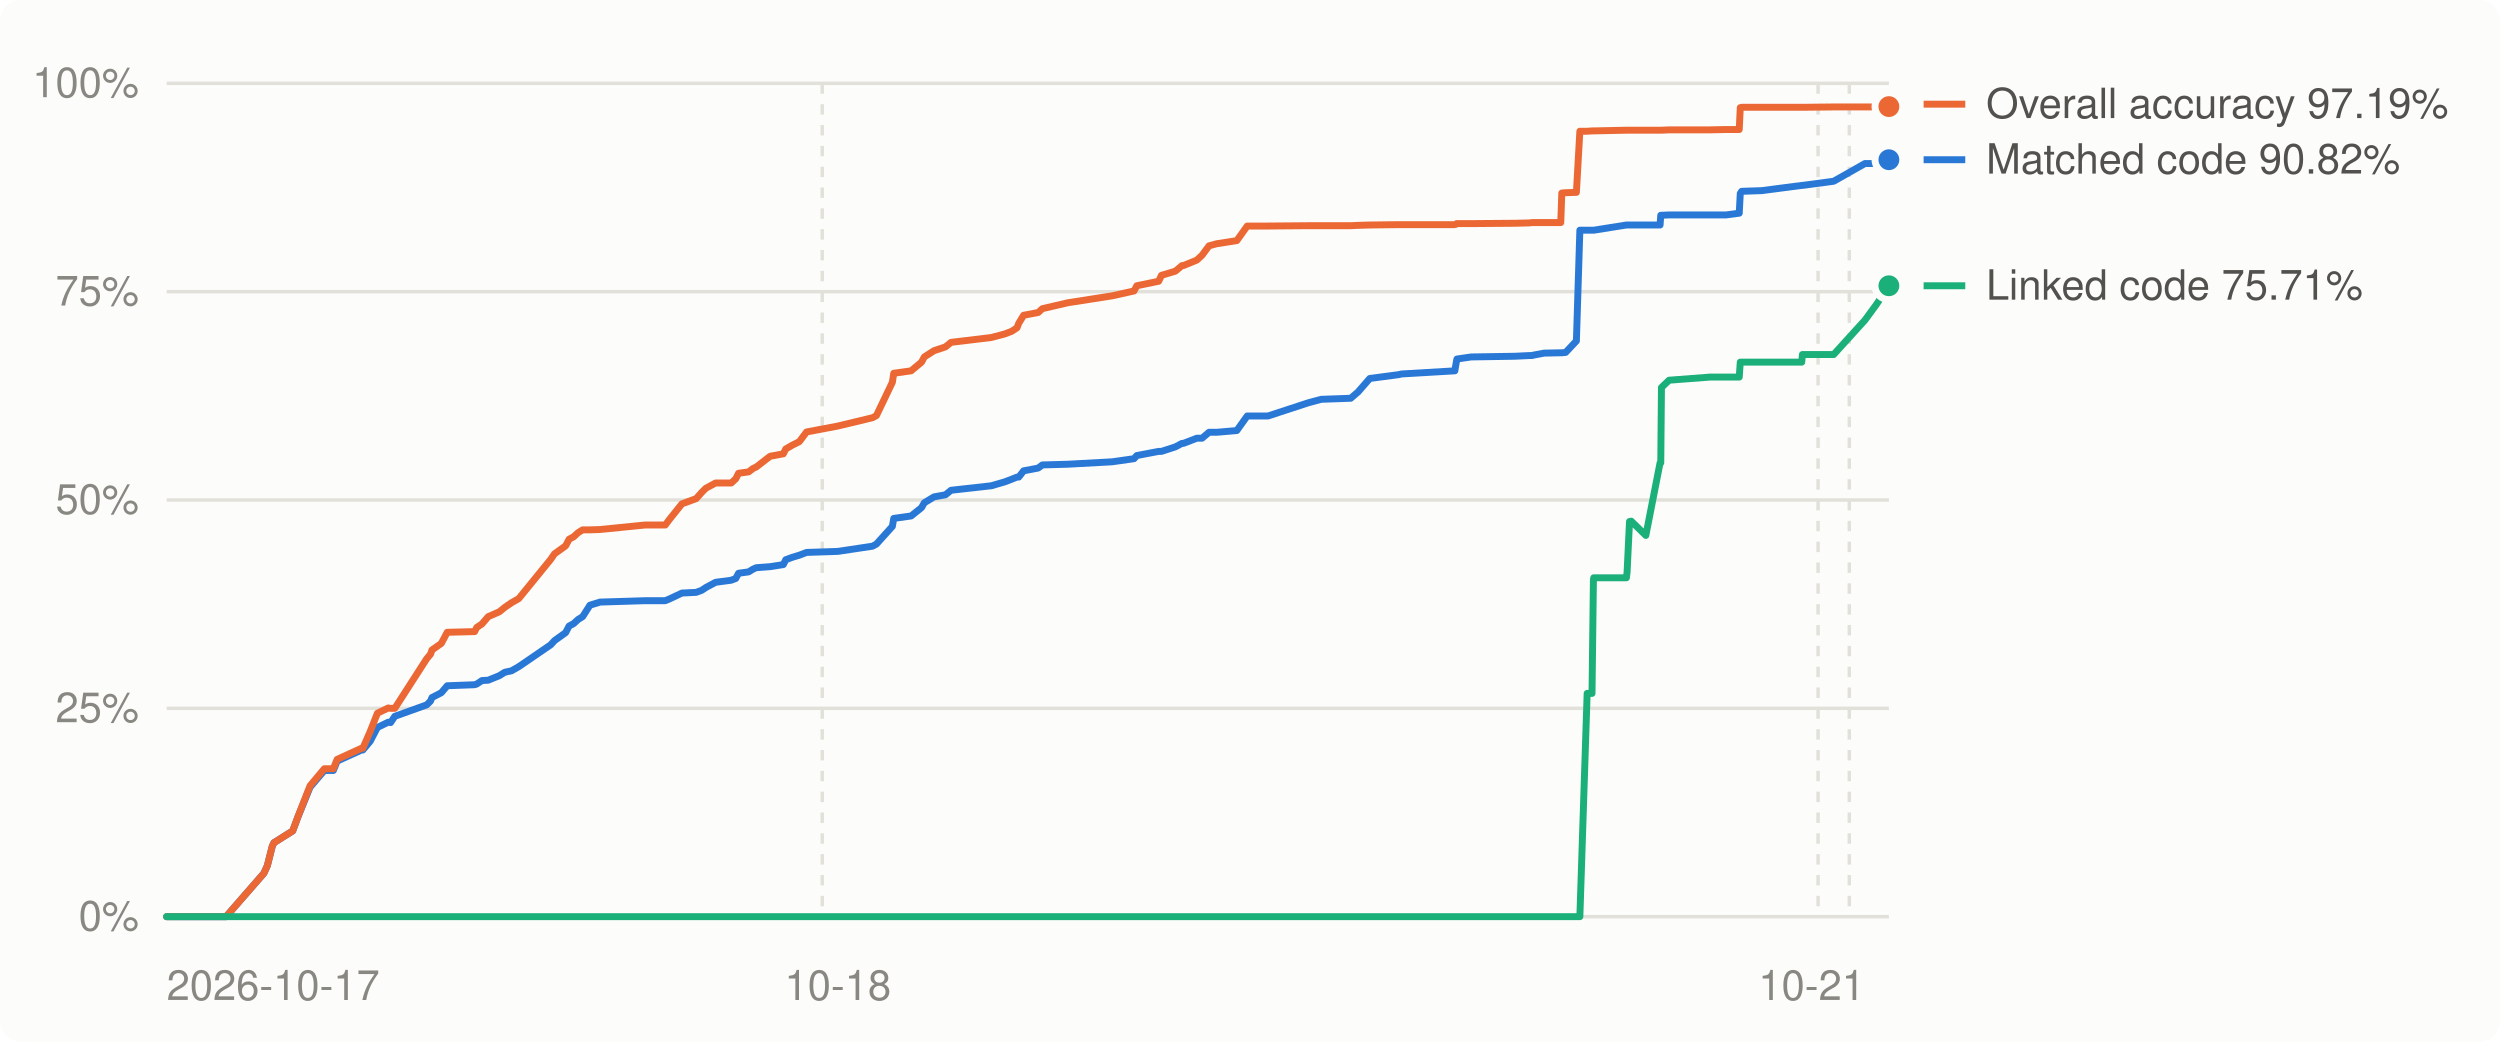
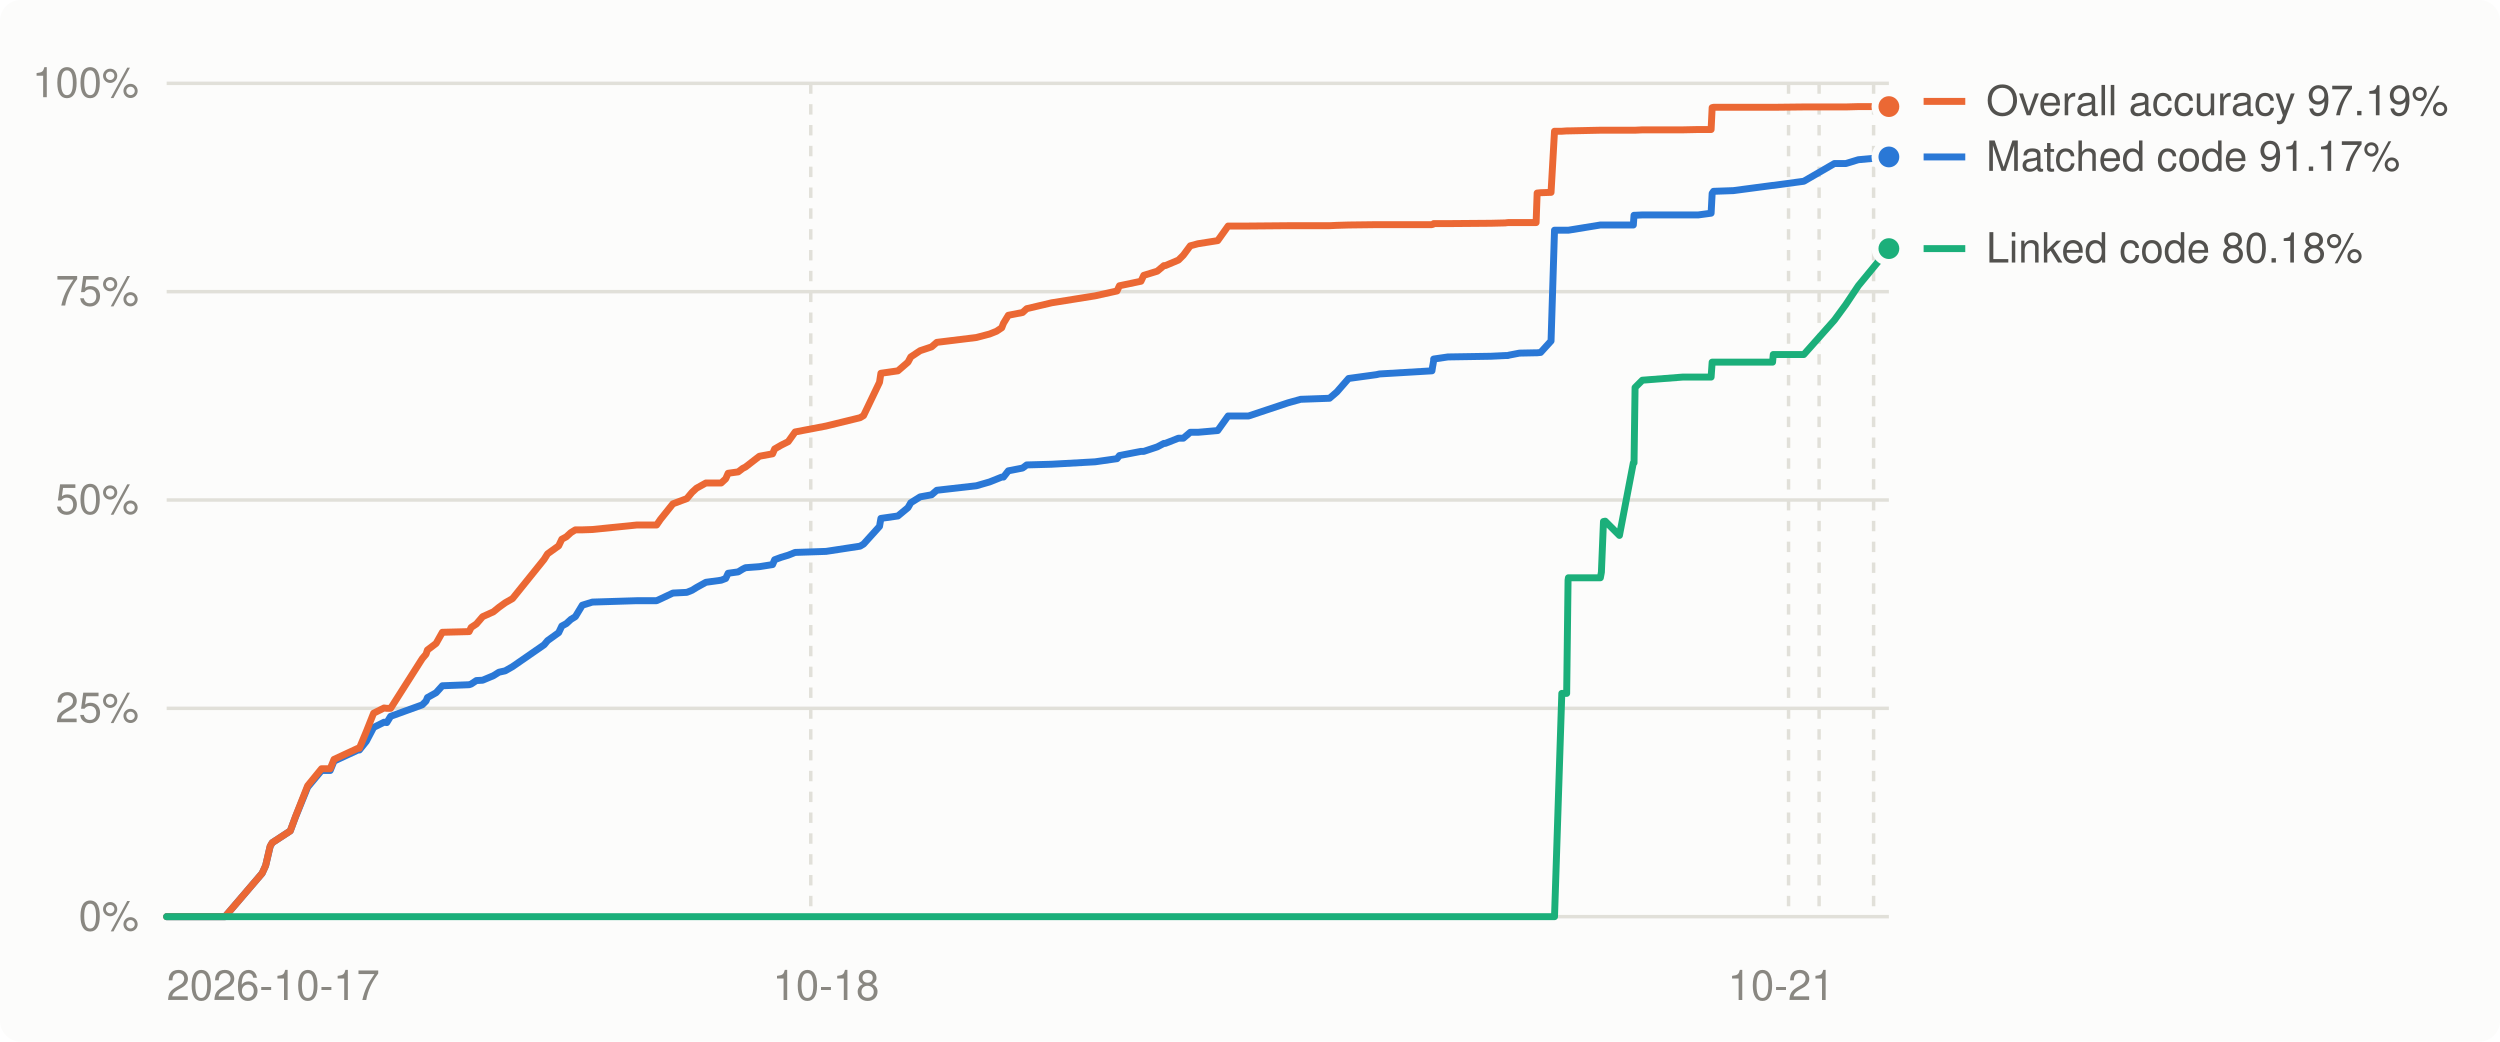
<svg xmlns="http://www.w3.org/2000/svg" viewBox="0 0 720 300" width="720" height="300" role="img" aria-label="Decompilation progress over time">
  <style>
.bg{fill:#fcfcfb}.grid{stroke:#e1e0d9}.muted{fill:#898781}.lbl{fill:#52514e}.ln0{stroke:#2a78d6}.dot0{fill:#2a78d6;stroke:#fcfcfb}.ln1{stroke:#eb6834}.dot1{fill:#eb6834;stroke:#fcfcfb}.ln2{stroke:#1baf7a}.dot2{fill:#1baf7a;stroke:#fcfcfb}
@media (prefers-color-scheme: dark){.bg{fill:#1a1a19}.grid{stroke:#2c2c2a}.muted{fill:#898781}.lbl{fill:#c3c2b7}.ln0{stroke:#3987e5}.dot0{fill:#3987e5;stroke:#1a1a19}.ln1{stroke:#d95926}.dot1{fill:#d95926;stroke:#1a1a19}.ln2{stroke:#199e70}.dot2{fill:#199e70;stroke:#1a1a19}}
text{font:12px -apple-system,BlinkMacSystemFont,'Segoe UI',Helvetica,Arial,sans-serif}
</style>
  <rect class="bg" width="720" height="300" rx="6" />
  <line x1="48" x2="544" y1="264.0" y2="264.0" class="grid" stroke-width="1" />
  <text x="40" y="268.0" class="muted" text-anchor="end">0%</text>
  <line x1="48" x2="544" y1="204.0" y2="204.0" class="grid" stroke-width="1" />
  <text x="40" y="208.0" class="muted" text-anchor="end">25%</text>
  <line x1="48" x2="544" y1="144.0" y2="144.0" class="grid" stroke-width="1" />
  <text x="40" y="148.0" class="muted" text-anchor="end">50%</text>
  <line x1="48" x2="544" y1="84.0" y2="84.0" class="grid" stroke-width="1" />
  <text x="40" y="88.0" class="muted" text-anchor="end">75%</text>
  <line x1="48" x2="544" y1="24.0" y2="24.0" class="grid" stroke-width="1" />
  <text x="40" y="28.0" class="muted" text-anchor="end">100%</text>
-   <line x1="236.8" x2="236.8" y1="24" y2="264" class="grid" stroke-width="1" stroke-dasharray="3 3" />
-   <line x1="523.6" x2="523.6" y1="24" y2="264" class="grid" stroke-width="1" stroke-dasharray="3 3" />
-   <line x1="532.6" x2="532.6" y1="24" y2="264" class="grid" stroke-width="1" stroke-dasharray="3 3" />
+   <line x1="233.5" x2="233.5" y1="24" y2="264" class="grid" stroke-width="1" stroke-dasharray="3 3" />
+   <line x1="515.1" x2="515.1" y1="24" y2="264" class="grid" stroke-width="1" stroke-dasharray="3 3" />
+   <line x1="523.9" x2="523.9" y1="24" y2="264" class="grid" stroke-width="1" stroke-dasharray="3 3" />
+   <line x1="539.6" x2="539.6" y1="24" y2="264" class="grid" stroke-width="1" stroke-dasharray="3 3" />
  <text class="muted" x="48.0" y="288" text-anchor="start">2026-10-17</text>
-   <text class="muted" x="241.3" y="288" text-anchor="middle">10-18</text>
-   <text class="muted" x="537.1" y="288" text-anchor="end">10-21</text>
-   <polyline points="48.0,264.0 65.1,264.0 76.0,251.5 77.0,249.3 78.4,243.8 78.9,242.7 84.3,239.3 85.8,235.3 89.3,226.7 93.4,221.9 96.0,221.9 97.1,219.2 104.1,216.0 104.5,216.0 106.6,213.5 108.7,209.5 111.8,208.0 112.5,208.1 113.7,206.3 122.9,203.0 124.0,201.9 124.4,200.9 127.1,199.5 128.8,197.5 136.7,197.2 137.3,197.0 138.8,196.0 140.6,195.9 143.8,194.6 145.4,193.6 147.3,193.2 149.4,192.0 158.6,185.7 159.7,184.5 162.9,182.2 163.9,180.3 165.2,179.6 166.5,178.4 167.8,177.6 169.9,174.3 172.8,173.4 185.8,173.0 191.6,173.0 192.8,172.5 196.4,170.8 200.5,170.6 202.1,170.0 203.3,169.2 206.1,167.7 210.6,167.1 211.9,166.6 212.7,165.1 215.6,164.7 216.9,163.9 217.8,163.5 221.8,163.2 225.6,162.6 226.3,161.2 228.2,160.5 230.2,159.9 232.3,159.1 241.3,158.8 251.3,157.3 252.4,156.7 257.0,151.6 257.4,149.3 262.4,148.6 265.4,146.2 266.2,144.8 269.0,143.1 272.3,142.5 273.9,141.2 285.5,139.9 289.3,138.8 291.4,138.0 292.9,137.4 293.4,137.4 294.8,135.6 299.0,134.8 300.2,133.9 307.5,133.7 320.3,133.0 326.6,132.1 327.4,131.2 333.7,130.0 334.5,130.0 338.5,128.7 340.4,127.7 340.8,127.7 344.7,126.2 346.2,126.2 348.2,124.5 350.4,124.5 356.2,124.0 359.2,119.8 365.2,119.8 376.8,116.0 380.5,115.0 389.0,114.7 391.1,112.9 394.5,109.0 402.8,107.9 403.7,107.7 419.0,106.8 419.2,105.5 419.3,105.0 419.5,103.8 419.6,103.4 423.7,102.8 436.3,102.6 440.4,102.4 441.3,102.4 441.5,102.3 444.7,101.7 449.5,101.6 449.8,101.6 450.9,101.5 454.0,98.2 455.0,66.3 457.1,66.3 458.5,66.3 458.9,66.3 459.0,66.3 468.4,64.8 468.6,64.8 469.3,64.8 469.8,64.8 474.0,64.8 478.1,64.8 478.3,62.0 478.5,62.0 480.7,61.9 492.5,61.9 497.1,61.9 500.9,61.4 501.2,55.7 501.6,55.1 507.4,54.9 518.9,53.4 519.1,53.4 528.1,52.2 537.1,47.1 540.4,47.1 544.0,46.0" fill="none" class="ln0" stroke-width="2" stroke-linejoin="round" stroke-linecap="round" />
-   <polyline points="48.0,264.0 65.1,264.0 76.0,251.5 77.0,249.3 78.4,243.7 78.9,242.7 84.3,239.3 85.8,235.2 89.3,226.3 93.4,221.4 96.0,221.4 97.1,218.7 104.1,215.5 104.5,215.5 106.6,210.7 108.7,205.4 111.8,203.9 112.5,204.0 113.7,204.0 122.9,189.7 124.0,188.4 124.4,187.2 127.1,185.3 128.8,182.1 136.7,181.9 137.3,180.7 138.8,179.7 140.6,177.6 143.8,176.2 145.4,174.9 147.3,173.6 149.4,172.4 158.6,161.1 159.7,159.5 162.9,157.2 163.9,155.3 165.2,154.6 166.5,153.4 167.8,152.6 169.9,152.6 172.8,152.5 185.8,151.2 191.6,151.2 192.8,149.6 196.4,145.1 200.5,143.6 202.1,141.8 203.3,140.6 206.1,139.1 210.6,139.1 211.9,137.9 212.7,136.3 215.6,135.9 216.9,134.9 217.8,134.5 221.8,131.4 225.6,130.7 226.3,129.3 228.2,128.2 230.2,127.2 232.3,124.4 241.3,122.7 251.3,120.3 252.4,119.7 257.0,110.1 257.4,107.5 262.4,106.8 265.4,104.3 266.2,102.8 269.0,101.0 272.3,99.9 273.9,98.6 285.5,97.2 289.3,96.2 291.4,95.4 292.9,94.4 293.4,93.1 294.8,90.8 299.0,90.0 300.2,88.9 307.5,87.2 320.3,85.2 326.6,83.8 327.4,82.3 333.7,81.0 334.5,79.3 338.5,78.1 340.4,76.5 340.8,76.5 344.7,74.9 346.2,73.5 348.2,70.8 350.4,70.2 356.2,69.3 359.2,65.1 365.2,65.1 376.8,65.0 380.5,65.0 389.0,65.0 391.1,64.9 394.5,64.8 402.8,64.7 403.7,64.7 419.0,64.7 419.2,64.6 419.3,64.6 419.5,64.4 419.6,64.4 423.7,64.4 436.3,64.3 440.4,64.2 441.3,64.1 441.5,64.1 444.7,64.1 449.5,64.1 449.8,55.6 450.9,55.5 454.0,55.4 455.0,37.8 457.1,37.8 458.5,37.7 458.9,37.7 459.0,37.7 468.4,37.5 468.6,37.5 469.3,37.5 469.8,37.5 474.0,37.5 478.1,37.5 478.3,37.5 478.5,37.5 480.7,37.4 492.5,37.4 497.1,37.3 500.9,37.3 501.2,31.0 501.6,30.9 507.4,30.9 518.9,30.9 519.1,30.9 528.1,30.8 537.1,30.8 540.4,30.8 544.0,30.7" fill="none" class="ln1" stroke-width="2" stroke-linejoin="round" stroke-linecap="round" />
-   <polyline points="48.0,264.0 65.1,264.0 76.0,264.0 77.0,264.0 78.4,264.0 78.9,264.0 84.3,264.0 85.8,264.0 89.3,264.0 93.4,264.0 96.0,264.0 97.1,264.0 104.1,264.0 104.5,264.0 106.6,264.0 108.7,264.0 111.8,264.0 112.5,264.0 113.7,264.0 122.9,264.0 124.0,264.0 124.4,264.0 127.1,264.0 128.8,264.0 136.7,264.0 137.3,264.0 138.8,264.0 140.6,264.0 143.8,264.0 145.4,264.0 147.3,264.0 149.4,264.0 158.6,264.0 159.7,264.0 162.9,264.0 163.9,264.0 165.2,264.0 166.5,264.0 167.8,264.0 169.9,264.0 172.8,264.0 185.8,264.0 191.6,264.0 192.8,264.0 196.4,264.0 200.5,264.0 202.1,264.0 203.3,264.0 206.1,264.0 210.6,264.0 211.9,264.0 212.7,264.0 215.6,264.0 216.9,264.0 217.8,264.0 221.8,264.0 225.6,264.0 226.3,264.0 228.2,264.0 230.2,264.0 232.3,264.0 241.3,264.0 251.3,264.0 252.4,264.0 257.0,264.0 257.4,264.0 262.4,264.0 265.4,264.0 266.2,264.0 269.0,264.0 272.3,264.0 273.9,264.0 285.5,264.0 289.3,264.0 291.4,264.0 292.9,264.0 293.4,264.0 294.8,264.0 299.0,264.0 300.2,264.0 307.5,264.0 320.3,264.0 326.6,264.0 327.4,264.0 333.7,264.0 334.5,264.0 338.5,264.0 340.4,264.0 340.8,264.0 344.7,264.0 346.2,264.0 348.2,264.0 350.4,264.0 356.2,264.0 359.2,264.0 365.2,264.0 376.8,264.0 380.5,264.0 389.0,264.0 391.1,264.0 394.5,264.0 402.8,264.0 403.7,264.0 419.0,264.0 419.2,264.0 419.3,264.0 419.5,264.0 419.6,264.0 423.7,264.0 436.3,264.0 440.4,264.0 441.3,264.0 441.5,264.0 444.7,264.0 449.5,264.0 449.8,264.0 450.9,264.0 454.0,264.0 455.0,264.0 457.1,199.7 458.5,199.7 458.9,167.1 459.0,166.4 468.4,166.4 468.6,164.8 469.3,150.2 469.8,150.1 474.0,154.2 478.1,133.3 478.3,133.3 478.5,111.6 480.7,109.5 492.5,108.6 497.1,108.6 500.9,108.6 501.2,104.3 501.6,104.3 507.4,104.3 518.9,104.3 519.1,102.1 528.1,102.1 537.1,92.2 540.4,87.7 544.0,82.3" fill="none" class="ln2" stroke-width="2" stroke-linejoin="round" stroke-linecap="round" />
-   <circle cx="544.0" cy="46.0" r="4" class="dot0" stroke-width="2" />
+   <text class="muted" x="237.9" y="288" text-anchor="middle">10-18</text>
+   <text class="muted" x="528.3" y="288" text-anchor="end">10-21</text>
+   <polyline points="48.0,264.0 64.8,264.0 75.5,251.5 76.5,249.3 77.8,243.8 78.4,242.7 83.6,239.3 85.1,235.3 88.6,226.7 92.6,221.9 95.1,221.9 96.2,219.2 103.1,216.0 103.5,216.0 105.5,213.5 107.6,209.5 110.6,208.0 111.4,208.1 112.5,206.3 121.6,203.0 122.7,201.9 123.1,200.9 125.6,199.5 127.4,197.5 135.1,197.2 135.7,197.0 137.2,196.0 139.0,195.9 142.1,194.6 143.7,193.6 145.5,193.2 147.6,192.0 156.7,185.7 157.7,184.5 160.9,182.2 161.8,180.3 163.1,179.6 164.4,178.4 165.7,177.6 167.7,174.3 170.6,173.4 183.4,173.0 189.1,173.0 190.2,172.5 193.8,170.8 197.8,170.6 199.3,170.0 200.6,169.2 203.3,167.7 207.7,167.1 209.0,166.6 209.7,165.1 212.6,164.7 213.9,163.9 214.7,163.5 218.7,163.2 222.5,162.6 223.1,161.2 225.0,160.5 227.0,159.9 229.0,159.1 237.9,158.8 247.7,157.3 248.7,156.7 253.3,151.6 253.7,149.3 258.6,148.6 261.5,146.2 262.3,144.8 265.0,143.1 268.3,142.5 269.8,141.2 281.2,139.9 285.0,138.8 287.0,138.0 288.5,137.4 289.0,137.4 290.4,135.6 294.5,134.8 295.7,133.9 302.9,133.7 315.4,133.0 321.7,132.1 322.4,131.2 328.6,130.0 329.4,130.0 333.3,128.7 335.2,127.7 335.6,127.7 339.4,126.2 340.8,126.2 342.8,124.5 345.0,124.5 350.7,124.0 353.7,119.8 359.6,119.8 371.0,116.0 374.6,115.0 382.9,114.7 385.0,112.9 388.4,109.0 396.4,107.9 397.3,107.7 412.4,106.8 412.6,105.5 412.7,105.0 412.9,103.8 412.9,103.4 417.0,102.8 429.4,102.6 433.5,102.4 434.3,102.4 434.5,102.3 437.6,101.7 442.4,101.6 442.7,101.6 443.7,101.5 446.7,98.2 447.7,66.3 449.8,66.3 451.2,66.3 451.6,66.3 451.7,66.3 460.9,64.8 461.2,64.8 461.8,64.8 462.3,64.8 466.4,64.8 470.4,64.8 470.6,62.0 470.9,62.0 473.0,61.9 484.6,61.9 489.1,61.9 492.8,61.4 493.1,55.7 493.5,55.1 499.2,54.9 510.5,53.4 510.7,53.4 519.5,52.2 528.3,47.1 531.6,47.1 535.2,46.0 544.0,45.2" fill="none" class="ln0" stroke-width="2" stroke-linejoin="round" stroke-linecap="round" />
+   <polyline points="48.0,264.0 64.8,264.0 75.5,251.5 76.5,249.3 77.8,243.7 78.4,242.7 83.6,239.3 85.1,235.2 88.6,226.3 92.6,221.4 95.1,221.4 96.2,218.7 103.1,215.5 103.5,215.5 105.5,210.7 107.6,205.4 110.6,203.9 111.4,204.0 112.5,204.0 121.6,189.7 122.7,188.4 123.1,187.2 125.6,185.3 127.4,182.1 135.1,181.9 135.7,180.7 137.2,179.7 139.0,177.6 142.1,176.2 143.7,174.9 145.5,173.6 147.6,172.4 156.7,161.1 157.7,159.5 160.9,157.2 161.8,155.3 163.1,154.6 164.4,153.4 165.7,152.6 167.7,152.6 170.6,152.5 183.4,151.2 189.1,151.2 190.2,149.6 193.8,145.1 197.8,143.6 199.3,141.8 200.6,140.6 203.3,139.1 207.7,139.1 209.0,137.9 209.7,136.3 212.6,135.9 213.9,134.9 214.7,134.5 218.7,131.4 222.5,130.7 223.1,129.3 225.0,128.2 227.0,127.2 229.0,124.4 237.9,122.7 247.7,120.3 248.7,119.7 253.3,110.1 253.7,107.5 258.6,106.8 261.5,104.3 262.3,102.8 265.0,101.0 268.3,99.9 269.8,98.6 281.2,97.2 285.0,96.2 287.0,95.4 288.5,94.4 289.0,93.1 290.4,90.8 294.5,90.0 295.7,88.9 302.9,87.2 315.4,85.2 321.7,83.8 322.4,82.3 328.6,81.0 329.4,79.3 333.3,78.1 335.2,76.5 335.6,76.5 339.4,74.9 340.8,73.5 342.8,70.8 345.0,70.2 350.7,69.3 353.7,65.1 359.6,65.1 371.0,65.0 374.6,65.0 382.9,65.0 385.0,64.9 388.4,64.8 396.4,64.7 397.3,64.7 412.4,64.7 412.6,64.6 412.7,64.6 412.9,64.4 412.9,64.4 417.0,64.4 429.4,64.3 433.5,64.2 434.3,64.1 434.5,64.1 437.6,64.1 442.4,64.1 442.7,55.6 443.7,55.5 446.7,55.4 447.7,37.8 449.8,37.8 451.2,37.7 451.6,37.7 451.7,37.7 460.9,37.5 461.2,37.5 461.8,37.5 462.3,37.5 466.4,37.5 470.4,37.5 470.6,37.5 470.9,37.5 473.0,37.4 484.6,37.4 489.1,37.3 492.8,37.3 493.1,31.0 493.5,30.9 499.2,30.9 510.5,30.9 510.7,30.9 519.5,30.8 528.3,30.8 531.6,30.8 535.2,30.7 544.0,30.7" fill="none" class="ln1" stroke-width="2" stroke-linejoin="round" stroke-linecap="round" />
+   <polyline points="48.0,264.0 64.8,264.0 75.5,264.0 76.5,264.0 77.8,264.0 78.4,264.0 83.6,264.0 85.1,264.0 88.6,264.0 92.6,264.0 95.1,264.0 96.2,264.0 103.1,264.0 103.5,264.0 105.5,264.0 107.6,264.0 110.6,264.0 111.4,264.0 112.5,264.0 121.6,264.0 122.7,264.0 123.1,264.0 125.6,264.0 127.4,264.0 135.1,264.0 135.7,264.0 137.2,264.0 139.0,264.0 142.1,264.0 143.7,264.0 145.5,264.0 147.6,264.0 156.7,264.0 157.7,264.0 160.9,264.0 161.8,264.0 163.1,264.0 164.4,264.0 165.7,264.0 167.7,264.0 170.6,264.0 183.4,264.0 189.1,264.0 190.2,264.0 193.8,264.0 197.8,264.0 199.3,264.0 200.6,264.0 203.3,264.0 207.7,264.0 209.0,264.0 209.7,264.0 212.6,264.0 213.9,264.0 214.7,264.0 218.7,264.0 222.5,264.0 223.1,264.0 225.0,264.0 227.0,264.0 229.0,264.0 237.9,264.0 247.7,264.0 248.7,264.0 253.3,264.0 253.7,264.0 258.6,264.0 261.5,264.0 262.3,264.0 265.0,264.0 268.3,264.0 269.8,264.0 281.2,264.0 285.0,264.0 287.0,264.0 288.5,264.0 289.0,264.0 290.4,264.0 294.5,264.0 295.7,264.0 302.9,264.0 315.4,264.0 321.7,264.0 322.4,264.0 328.6,264.0 329.4,264.0 333.3,264.0 335.2,264.0 335.6,264.0 339.4,264.0 340.8,264.0 342.8,264.0 345.0,264.0 350.7,264.0 353.7,264.0 359.6,264.0 371.0,264.0 374.6,264.0 382.9,264.0 385.0,264.0 388.4,264.0 396.4,264.0 397.3,264.0 412.4,264.0 412.6,264.0 412.7,264.0 412.9,264.0 412.9,264.0 417.0,264.0 429.4,264.0 433.5,264.0 434.3,264.0 434.5,264.0 437.6,264.0 442.4,264.0 442.7,264.0 443.7,264.0 446.7,264.0 447.7,264.0 449.8,199.7 451.2,199.7 451.6,167.1 451.7,166.4 460.9,166.4 461.2,164.8 461.8,150.2 462.3,150.1 466.4,154.2 470.4,133.3 470.6,133.3 470.9,111.6 473.0,109.5 484.6,108.6 489.1,108.6 492.8,108.6 493.1,104.3 493.5,104.3 499.2,104.3 510.5,104.3 510.7,102.1 519.5,102.1 528.3,92.2 531.6,87.7 535.2,82.3 544.0,71.6" fill="none" class="ln2" stroke-width="2" stroke-linejoin="round" stroke-linecap="round" />
+   <circle cx="544.0" cy="45.2" r="4" class="dot0" stroke-width="2" />
  <circle cx="544.0" cy="30.7" r="4" class="dot1" stroke-width="2" />
-   <circle cx="544.0" cy="82.3" r="4" class="dot2" stroke-width="2" />
-   <line x1="554" x2="566" y1="82.3" y2="82.3" class="ln2" stroke-width="2" />
-   <text class="lbl" x="572" y="86.3">Linked code 75.71%</text>
-   <line x1="554" x2="566" y1="46.0" y2="46.0" class="ln0" stroke-width="2" />
-   <text class="lbl" x="572" y="50.0">Matched code 90.82%</text>
-   <line x1="554" x2="566" y1="30.0" y2="30.0" class="ln1" stroke-width="2" />
-   <text class="lbl" x="572" y="34.0">Overall accuracy 97.19%</text>
+   <circle cx="544.0" cy="71.6" r="4" class="dot2" stroke-width="2" />
+   <line x1="554" x2="566" y1="71.6" y2="71.6" class="ln2" stroke-width="2" />
+   <text class="lbl" x="572" y="75.6">Linked code 80.18%</text>
+   <line x1="554" x2="566" y1="45.2" y2="45.2" class="ln0" stroke-width="2" />
+   <text class="lbl" x="572" y="49.2">Matched code 91.17%</text>
+   <line x1="554" x2="566" y1="29.2" y2="29.2" class="ln1" stroke-width="2" />
+   <text class="lbl" x="572" y="33.2">Overall accuracy 97.19%</text>
</svg>
